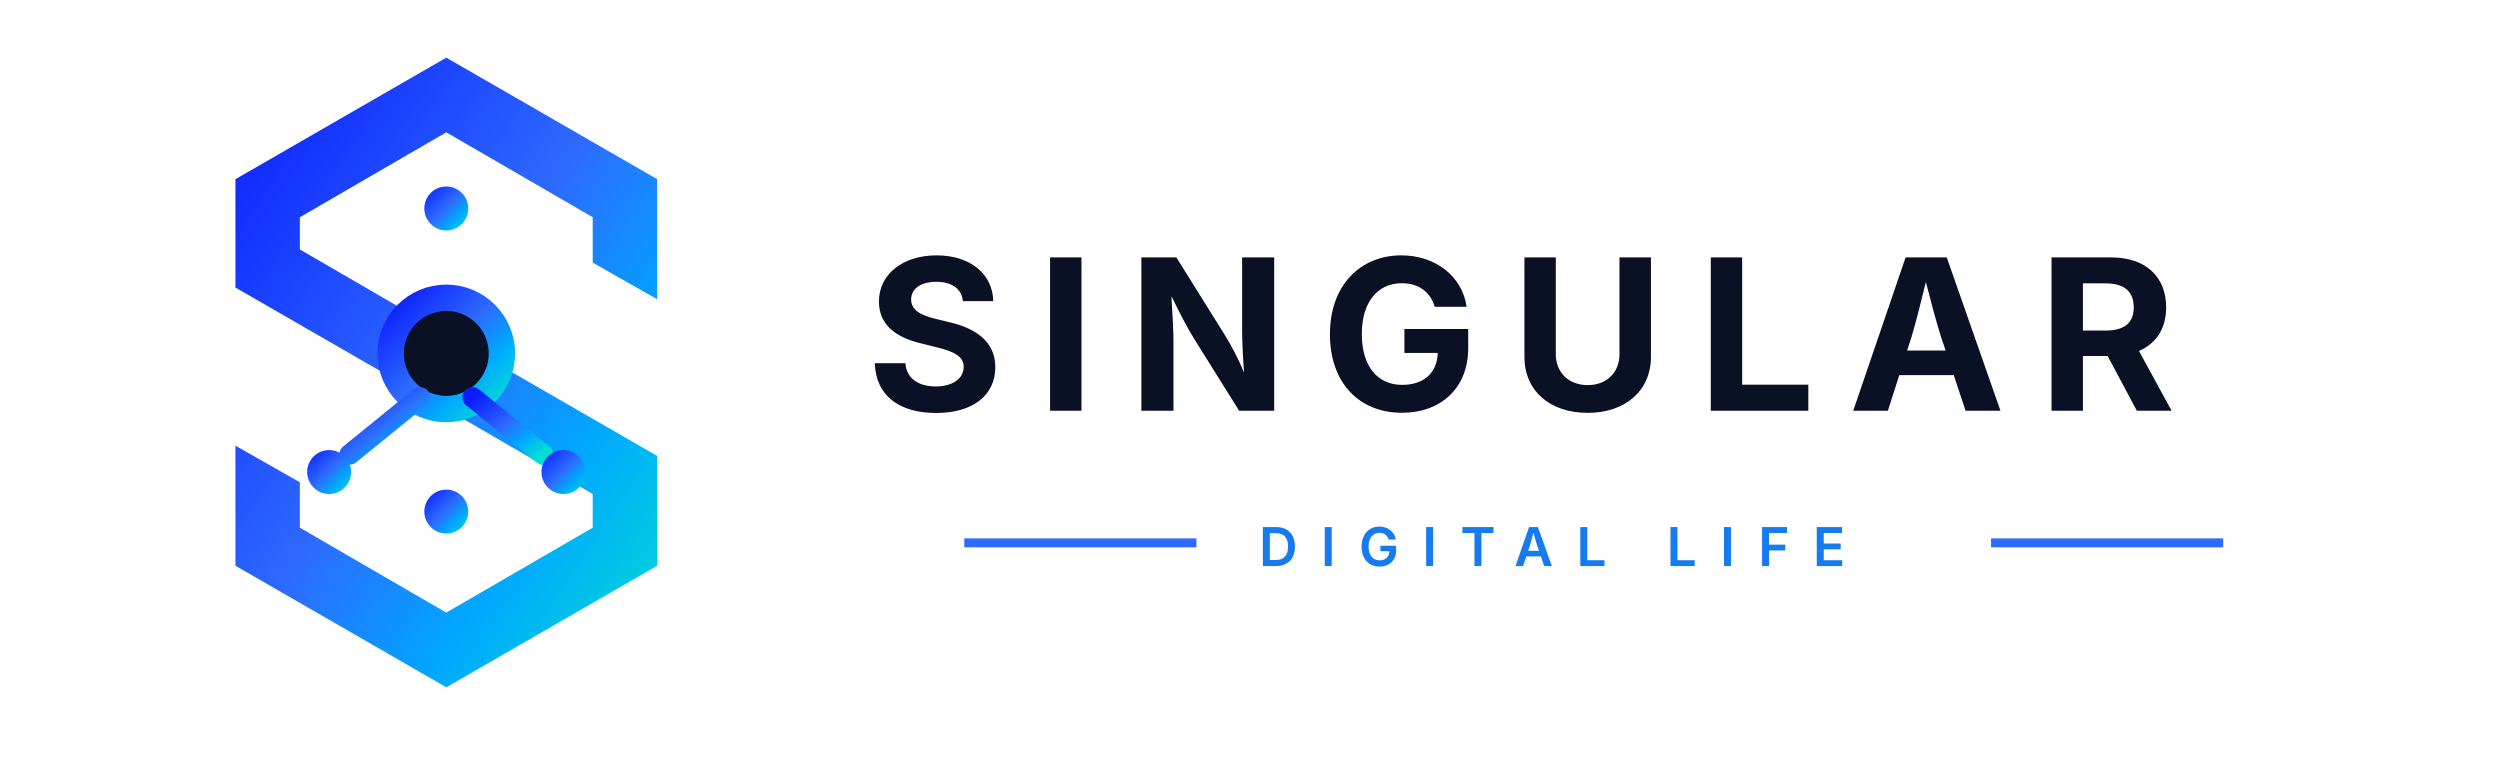
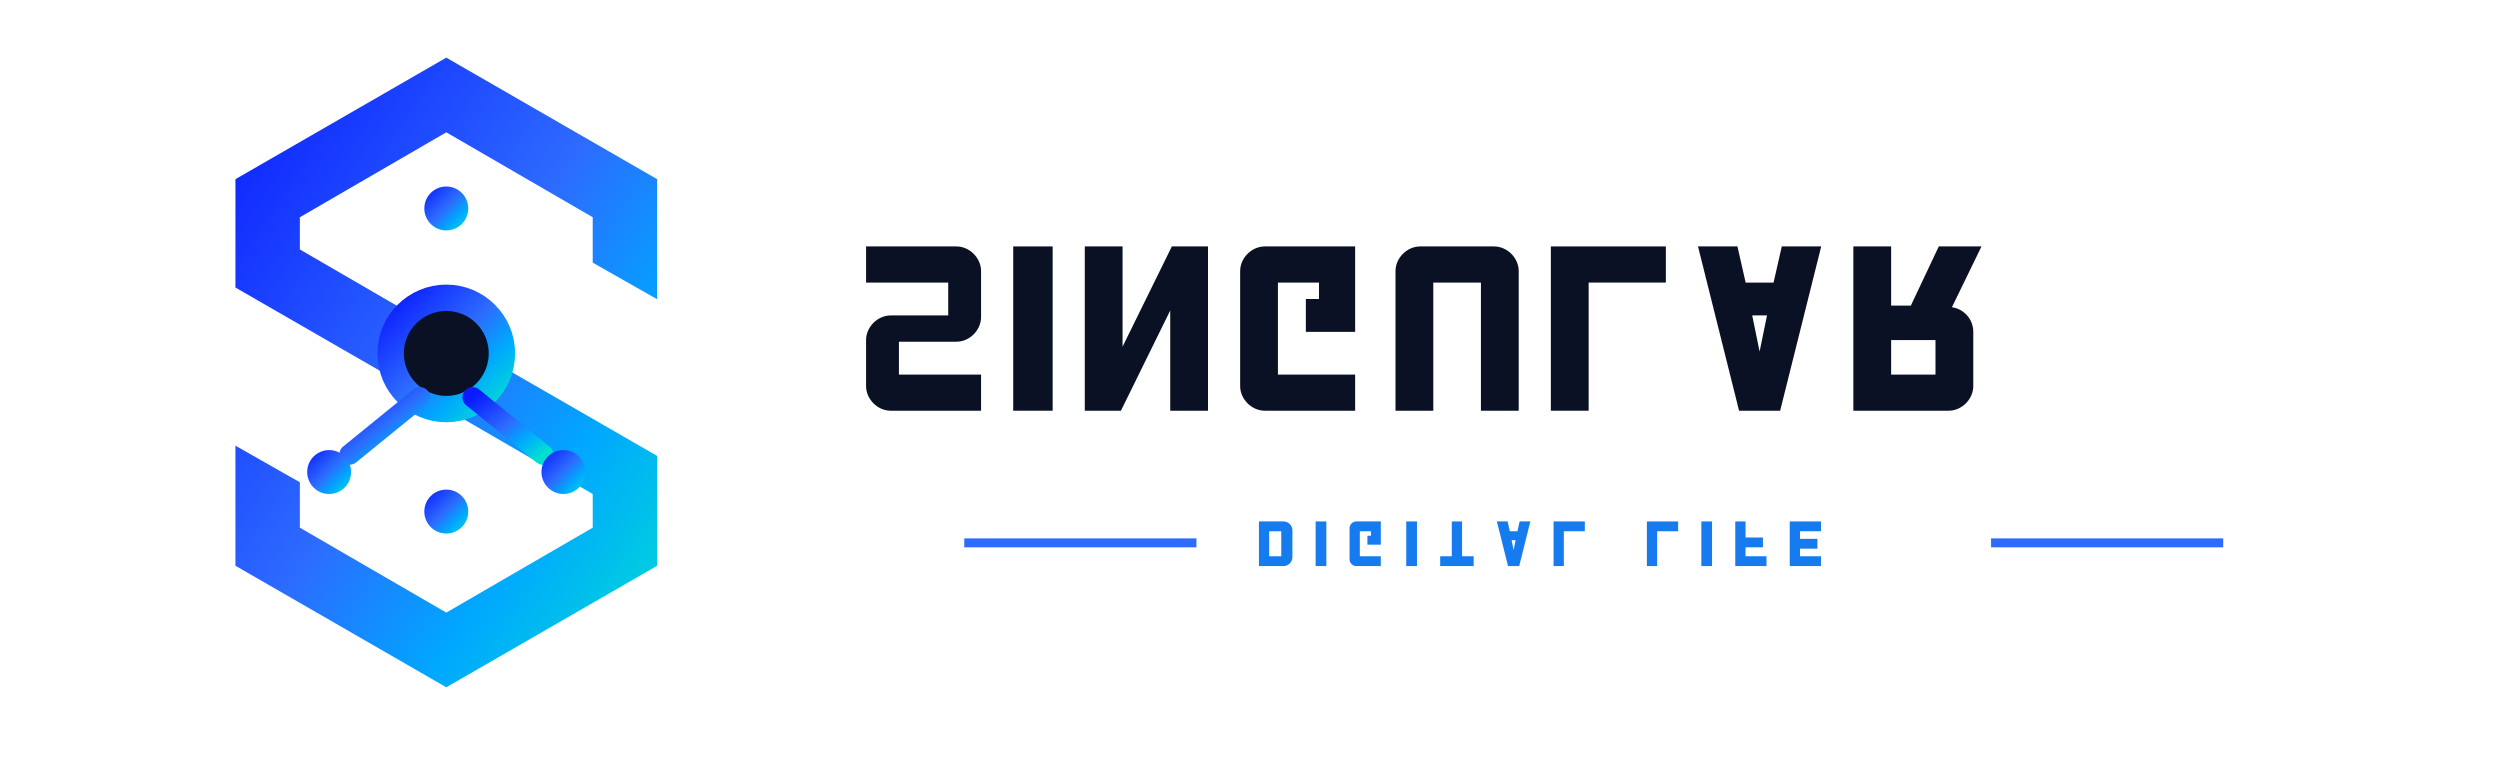
- <svg xmlns="http://www.w3.org/2000/svg" viewBox="0 0 1400 430">
+ <svg xmlns="http://www.w3.org/2000/svg" viewBox="0 0 1400 430" role="img" aria-labelledby="title desc">
  <defs>
    <linearGradient id="singularGradient" x1="0" y1="0" x2="1" y2="1">
      <stop offset="0" stop-color="#0A1BFF" />
      <stop offset=".48" stop-color="#2D6BFF" />
      <stop offset=".72" stop-color="#00A7FF" />
      <stop offset="1" stop-color="#00E0D1" />
    </linearGradient>
  </defs>
  <g transform="translate(40,-12) scale(.82)">
    <path d="M112 210V137L256 54l144 83v82l-44-25v-31l-100-58-100 58v22l100 58 144 83v75l-144 83-144-83v-82l44 25v31l100 58 100-58v-23l-100-58-144-83z" fill="url(#singularGradient)" />
    <circle cx="256" cy="256" r="38" fill="#0B1124" stroke="url(#singularGradient)" stroke-width="18" />
    <g fill="none" stroke="url(#singularGradient)" stroke-width="14" stroke-linecap="round">
      <path d="M256 218V172" />
      <path d="M238 286l-48 39" />
      <path d="M274 286l48 39" />
      <path d="M256 294v53" />
    </g>
    <g fill="url(#singularGradient)">
      <circle cx="256" cy="157" r="15" />
      <circle cx="176" cy="337" r="15" />
      <circle cx="336" cy="337" r="15" />
      <circle cx="256" cy="364" r="15" />
    </g>
  </g>
-   <text x="485" y="230" font-family="Inter, Montserrat, Arial, sans-serif" font-size="118" font-weight="700" letter-spacing="18" fill="#0B1124">SINGULAR</text>
-   <line x1="540" y1="304" x2="670" y2="304" stroke="#2D6BFF" stroke-width="5" />
-   <text x="705" y="317" font-family="Inter, Montserrat, Arial, sans-serif" font-size="30" font-weight="600" letter-spacing="13" fill="#167BEF">DIGITAL LIFE</text>
-   <line x1="1115" y1="304" x2="1245" y2="304" stroke="#2D6BFF" stroke-width="5" />
+   <g fill="#0B1124" fill-rule="evenodd" aria-label="SINGULAR">
+     <path d="M70 0H15C7 0 0 7 0 15V43C0 51 7 58 15 58H50V78H0V100H55C63 100 70 93 70 85V57C70 49 63 42 55 42H20V22H70Z" transform="translate(485 230) scale(0.92 -0.92)" />
+     <path d="M0 0H24V100H0Z" transform="translate(567.4 230) scale(0.92 -0.92)" />
+     <path d="M0 100V0H22L52 61V0H75V100H53L23 39V100Z" transform="translate(607.48 230) scale(0.92 -0.92)" />
+     <path d="M70 22V0H15C7 0 0 7 0 15V85C0 93 7 100 15 100H70V48H40V68H48V78H23V22Z" transform="translate(694.48 230) scale(0.92 -0.92)" />
+     <path d="M0 0H23V78H52V0H75V85C75 93 68 100 60 100H15C7 100 0 93 0 85Z" transform="translate(781.48 230) scale(0.92 -0.92)" />
+     <path d="M0 0H23V78H70V100H0Z" transform="translate(868.48 230) scale(0.92 -0.92)" />
+     <path d="M0 100L25 0H50L75 100H51L46 78H29L24 100ZM33 58H42L37.5 36Z" transform="translate(950.88 230) scale(0.92 -0.92)" />
+     <path d="M0 100V0H58C66 0 73 7 73 15V48C73 56 67 62 60 63L78 100H52L35 64H23V100ZM23 22V43H50V22Z" transform="translate(1037.88 230) scale(0.92 -0.92)" />
+   </g>
+   <path d="M540 304H670M1115 304H1245" fill="none" stroke="#2D6BFF" stroke-width="5" />
+   <g fill="#167BEF" fill-rule="evenodd" aria-label="DIGITAL LIFE">
+     <path d="M0 100V0H55C66 0 75 9 75 20V80C75 91 66 100 55 100ZM23 22V78H50V22Z" transform="translate(705 317) scale(0.25 -0.25)" />
+     <path d="M0 0H24V100H0Z" transform="translate(736.75 317) scale(0.25 -0.25)" />
+     <path d="M70 22V0H15C7 0 0 7 0 15V85C0 93 7 100 15 100H70V48H40V68H48V78H23V22Z" transform="translate(755.75 317) scale(0.25 -0.25)" />
+     <path d="M0 0H24V100H0Z" transform="translate(787.5 317) scale(0.25 -0.25)" />
+     <path d="M0 0H75V22H49V100H26V22H0Z" transform="translate(806.5 317) scale(0.25 -0.25)" />
+     <path d="M0 100L25 0H50L75 100H51L46 78H29L24 100ZM33 58H42L37.5 36Z" transform="translate(838.25 317) scale(0.25 -0.25)" />
+     <path d="M0 0H23V78H70V100H0Z" transform="translate(870 317) scale(0.25 -0.25)" />
+     <path d="M0 0H23V78H70V100H0Z" transform="translate(922.25 317) scale(0.25 -0.25)" />
+     <path d="M0 0H24V100H0Z" transform="translate(952.75 317) scale(0.25 -0.25)" />
+     <path d="M0 100V0H70V22H23V42H62V64H23V100Z" transform="translate(971.75 317) scale(0.25 -0.25)" />
+     <path d="M0 100V0H70V22H23V39H62V61H23V78H70V100Z" transform="translate(1002.25 317) scale(0.25 -0.25)" />
+   </g>
</svg>
